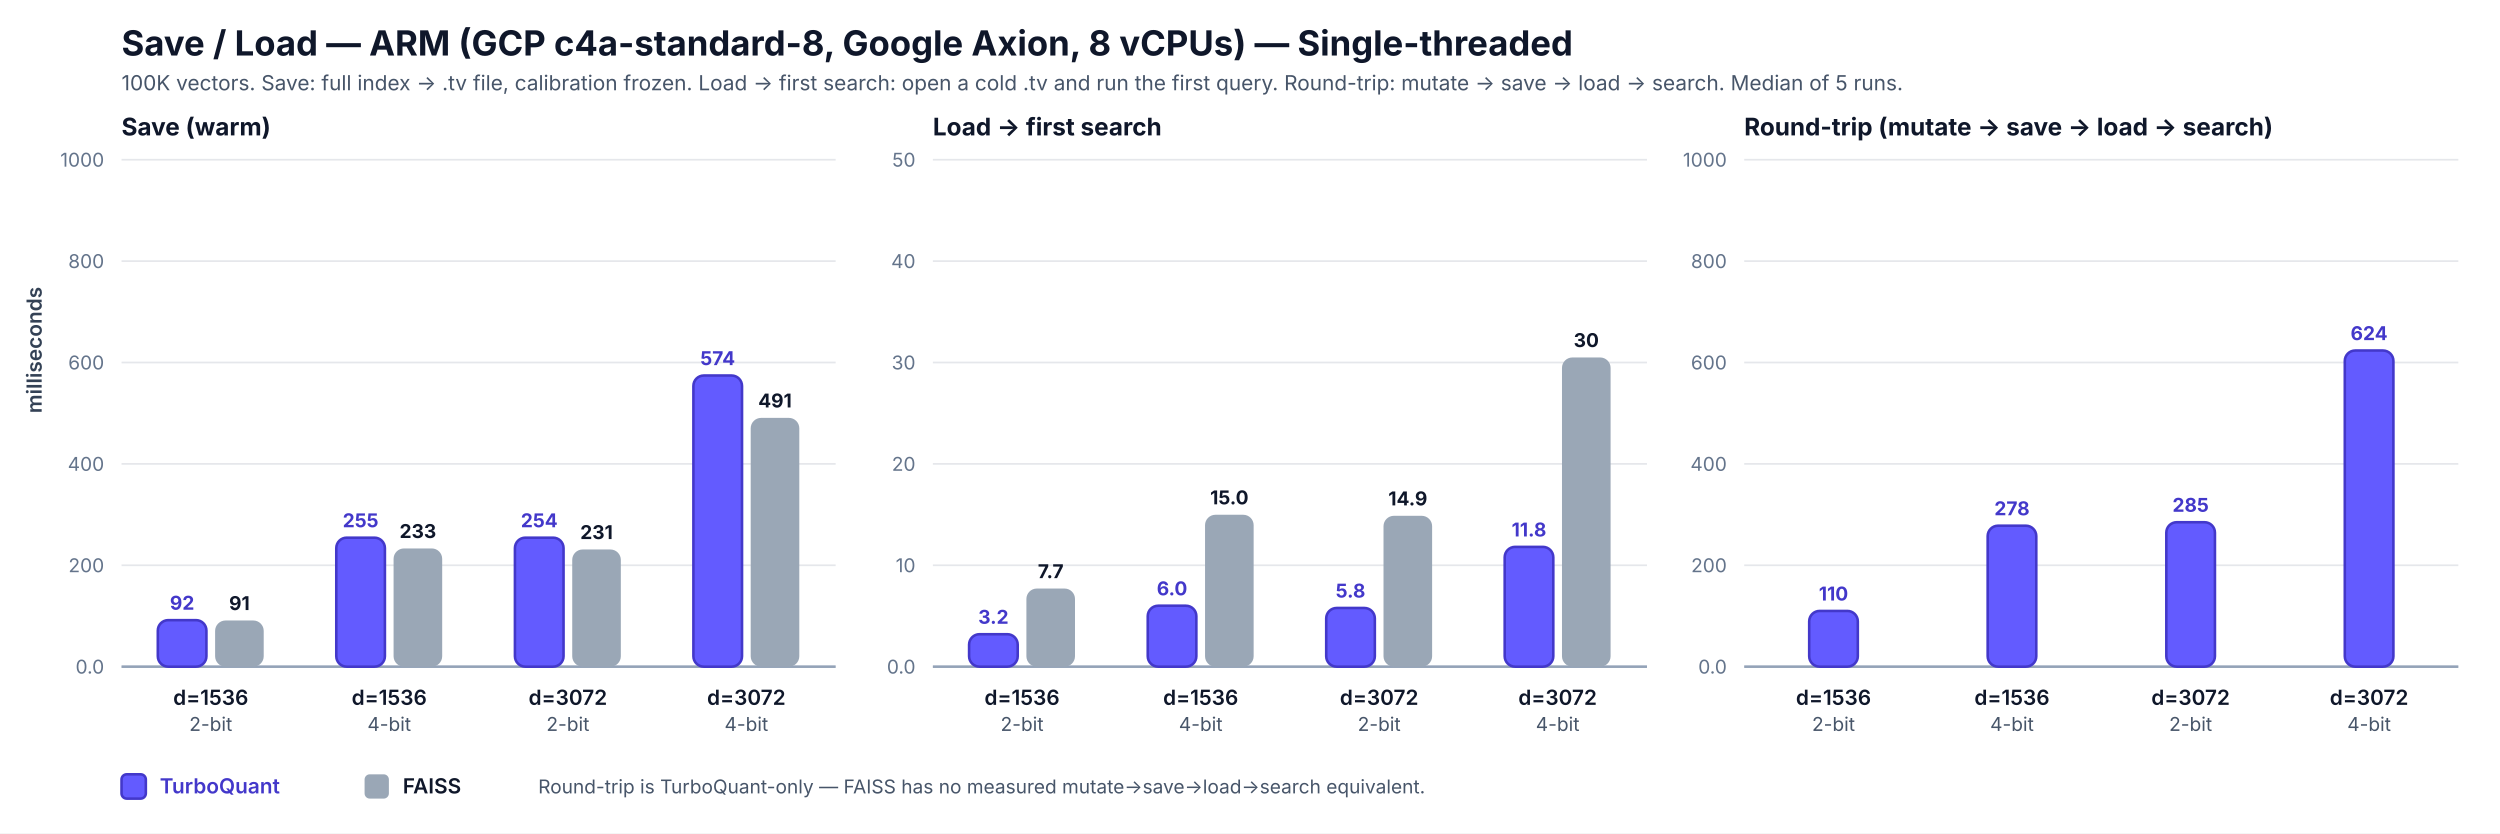
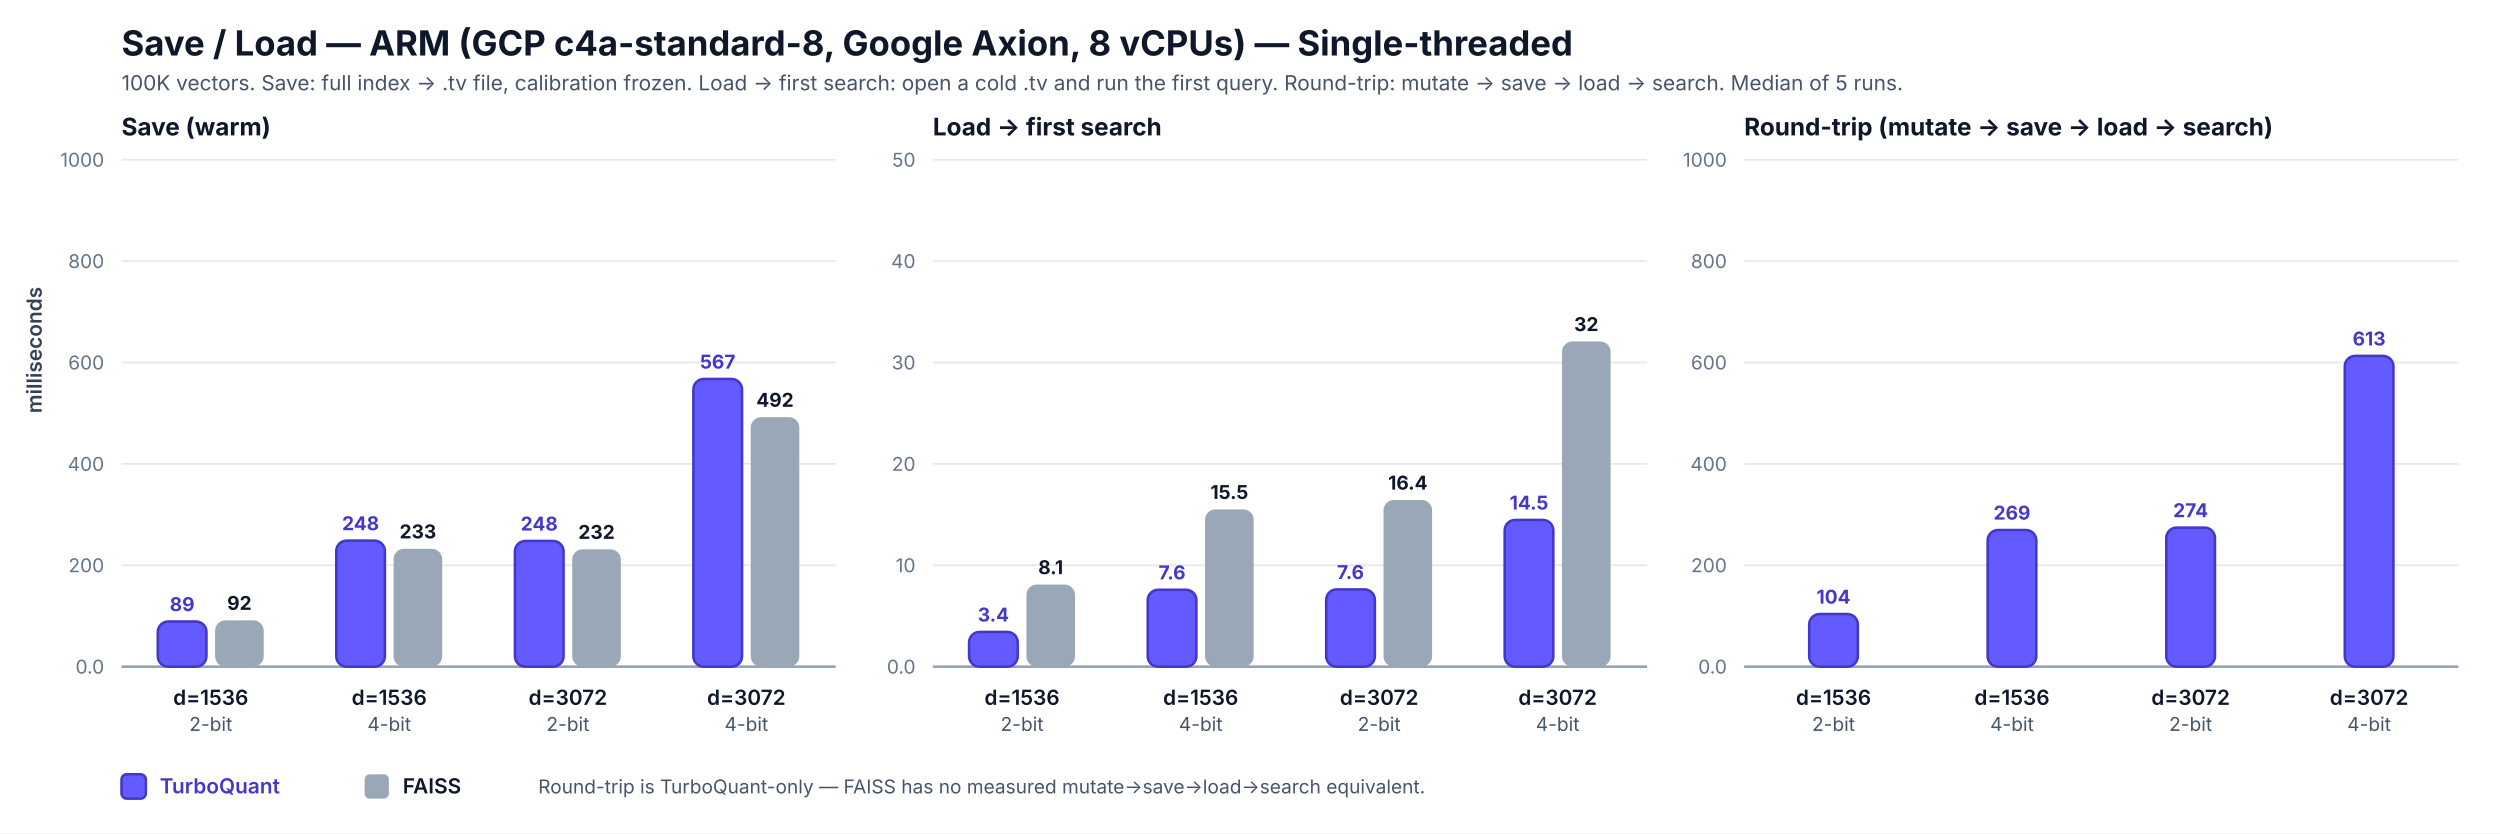
<svg xmlns="http://www.w3.org/2000/svg" width="1440" height="480" viewBox="0 0 1440 480" role="img" aria-label="Persist — ARM (GCP c4a-standard-8, Google Axion, 8 vCPUs) — Single-threaded">
  <style>
  .title { font: 700 20px -apple-system, BlinkMacSystemFont, "Segoe UI", sans-serif; fill: #0f172a; }
  .subtitle { font: 400 12px -apple-system, BlinkMacSystemFont, "Segoe UI", sans-serif; fill: #475569; }
  .panel { font: 700 14px -apple-system, BlinkMacSystemFont, "Segoe UI", sans-serif; fill: #0f172a; }
  .label { font: 600 12px -apple-system, BlinkMacSystemFont, "Segoe UI", sans-serif; fill: #0f172a; }
  .secondary { font: 400 11px -apple-system, BlinkMacSystemFont, "Segoe UI", sans-serif; fill: #475569; }
  .tick { font: 400 11px -apple-system, BlinkMacSystemFont, "Segoe UI", sans-serif; fill: #64748b; }
  .value { font: 700 11px -apple-system, BlinkMacSystemFont, "Segoe UI", sans-serif; fill: #0f172a; }
  .value-accent { font: 700 11px -apple-system, BlinkMacSystemFont, "Segoe UI", sans-serif; fill: #4338ca; }
  .axis { font: 600 12px -apple-system, BlinkMacSystemFont, "Segoe UI", sans-serif; fill: #334155; }
  .legend { font: 600 12px -apple-system, BlinkMacSystemFont, "Segoe UI", sans-serif; fill: #0f172a; }
</style>
  <rect width="100%" height="100%" fill="#ffffff" />
  <text x="70" y="32" class="title">Save / Load — ARM (GCP c4a-standard-8, Google Axion, 8 vCPUs) — Single-threaded</text>
  <text x="70" y="52" class="subtitle">100K vectors. Save: full index → .tv file, calibration frozen. Load → first search: open a cold .tv and run the first query. Round-trip: mutate → save → load → search. Median of 5 runs.</text>
  <line x1="70.0" y1="384.0" x2="481.333" y2="384.0" stroke="#e5e7eb" stroke-width="1" />
  <text x="60.0" y="388.0" text-anchor="end" class="tick">0.0</text>
  <line x1="70.0" y1="325.6" x2="481.333" y2="325.6" stroke="#e5e7eb" stroke-width="1" />
  <text x="60.0" y="329.6" text-anchor="end" class="tick">200</text>
  <line x1="70.0" y1="267.2" x2="481.333" y2="267.2" stroke="#e5e7eb" stroke-width="1" />
  <text x="60.0" y="271.2" text-anchor="end" class="tick">400</text>
  <line x1="70.0" y1="208.8" x2="481.333" y2="208.8" stroke="#e5e7eb" stroke-width="1" />
  <text x="60.0" y="212.8" text-anchor="end" class="tick">600</text>
  <line x1="70.0" y1="150.4" x2="481.333" y2="150.4" stroke="#e5e7eb" stroke-width="1" />
  <text x="60.0" y="154.4" text-anchor="end" class="tick">800</text>
  <line x1="70.0" y1="92.0" x2="481.333" y2="92.0" stroke="#e5e7eb" stroke-width="1" />
  <text x="60.0" y="96.0" text-anchor="end" class="tick">1000</text>
  <line x1="70.0" y1="384.0" x2="481.333" y2="384.0" stroke="#94a3b8" stroke-width="1.5" />
  <text x="70.0" y="78" class="panel">Save (warm)</text>
-   <rect x="90.9" y="357.2" width="28" height="26.8" rx="6" fill="#635bff" stroke="#4338ca" stroke-width="1.5" />
-   <text x="104.9" y="351.2" text-anchor="middle" class="value-accent">92</text>
-   <rect x="123.9" y="357.4" width="28" height="26.6" rx="6" fill="#9aa7b6" />
-   <text x="137.9" y="351.4" text-anchor="middle" class="value">91</text>
+   <rect x="90.9" y="358.0" width="28" height="26.0" rx="6" fill="#635bff" stroke="#4338ca" stroke-width="1.5" />
+   <text x="104.9" y="352.0" text-anchor="middle" class="value-accent">89</text>
+   <rect x="123.9" y="357.3" width="28" height="26.7" rx="6" fill="#9aa7b6" />
+   <text x="137.9" y="351.3" text-anchor="middle" class="value">92</text>
  <text x="121.4" y="406" text-anchor="middle" class="label">d=1536</text>
  <text x="121.4" y="421" text-anchor="middle" class="secondary">2-bit</text>
-   <rect x="193.7" y="309.7" width="28" height="74.3" rx="6" fill="#635bff" stroke="#4338ca" stroke-width="1.5" />
-   <text x="207.7" y="303.7" text-anchor="middle" class="value-accent">255</text>
-   <rect x="226.7" y="315.9" width="28" height="68.1" rx="6" fill="#9aa7b6" />
-   <text x="240.7" y="309.9" text-anchor="middle" class="value">233</text>
+   <rect x="193.7" y="311.4" width="28" height="72.6" rx="6" fill="#635bff" stroke="#4338ca" stroke-width="1.5" />
+   <text x="207.7" y="305.4" text-anchor="middle" class="value-accent">248</text>
+   <rect x="226.7" y="316.1" width="28" height="67.9" rx="6" fill="#9aa7b6" />
+   <text x="240.7" y="310.1" text-anchor="middle" class="value">233</text>
  <text x="224.2" y="406" text-anchor="middle" class="label">d=1536</text>
  <text x="224.2" y="421" text-anchor="middle" class="secondary">4-bit</text>
-   <rect x="296.6" y="309.7" width="28" height="74.3" rx="6" fill="#635bff" stroke="#4338ca" stroke-width="1.5" />
-   <text x="310.6" y="303.7" text-anchor="middle" class="value-accent">254</text>
-   <rect x="329.6" y="316.5" width="28" height="67.5" rx="6" fill="#9aa7b6" />
-   <text x="343.6" y="310.5" text-anchor="middle" class="value">231</text>
+   <rect x="296.6" y="311.6" width="28" height="72.4" rx="6" fill="#635bff" stroke="#4338ca" stroke-width="1.5" />
+   <text x="310.6" y="305.6" text-anchor="middle" class="value-accent">248</text>
+   <rect x="329.6" y="316.4" width="28" height="67.6" rx="6" fill="#9aa7b6" />
+   <text x="343.6" y="310.4" text-anchor="middle" class="value">232</text>
  <text x="327.1" y="406" text-anchor="middle" class="label">d=3072</text>
  <text x="327.1" y="421" text-anchor="middle" class="secondary">2-bit</text>
-   <rect x="399.4" y="216.3" width="28" height="167.7" rx="6" fill="#635bff" stroke="#4338ca" stroke-width="1.5" />
-   <text x="413.4" y="210.3" text-anchor="middle" class="value-accent">574</text>
-   <rect x="432.4" y="240.7" width="28" height="143.3" rx="6" fill="#9aa7b6" />
-   <text x="446.4" y="234.7" text-anchor="middle" class="value">491</text>
+   <rect x="399.4" y="218.3" width="28" height="165.7" rx="6" fill="#635bff" stroke="#4338ca" stroke-width="1.5" />
+   <text x="413.4" y="212.3" text-anchor="middle" class="value-accent">567</text>
+   <rect x="432.4" y="240.3" width="28" height="143.7" rx="6" fill="#9aa7b6" />
+   <text x="446.4" y="234.3" text-anchor="middle" class="value">492</text>
  <text x="429.9" y="406" text-anchor="middle" class="label">d=3072</text>
  <text x="429.9" y="421" text-anchor="middle" class="secondary">4-bit</text>
  <line x1="537.333" y1="384.0" x2="948.667" y2="384.0" stroke="#e5e7eb" stroke-width="1" />
  <text x="527.333" y="388.0" text-anchor="end" class="tick">0.0</text>
  <line x1="537.333" y1="325.6" x2="948.667" y2="325.6" stroke="#e5e7eb" stroke-width="1" />
  <text x="527.333" y="329.6" text-anchor="end" class="tick">10</text>
  <line x1="537.333" y1="267.2" x2="948.667" y2="267.2" stroke="#e5e7eb" stroke-width="1" />
  <text x="527.333" y="271.2" text-anchor="end" class="tick">20</text>
  <line x1="537.333" y1="208.8" x2="948.667" y2="208.8" stroke="#e5e7eb" stroke-width="1" />
  <text x="527.333" y="212.8" text-anchor="end" class="tick">30</text>
  <line x1="537.333" y1="150.4" x2="948.667" y2="150.4" stroke="#e5e7eb" stroke-width="1" />
  <text x="527.333" y="154.4" text-anchor="end" class="tick">40</text>
  <line x1="537.333" y1="92.0" x2="948.667" y2="92.0" stroke="#e5e7eb" stroke-width="1" />
  <text x="527.333" y="96.0" text-anchor="end" class="tick">50</text>
  <line x1="537.333" y1="384.0" x2="948.667" y2="384.0" stroke="#94a3b8" stroke-width="1.5" />
  <text x="537.333" y="78" class="panel">Load → first search</text>
-   <rect x="558.2" y="365.3" width="28" height="18.7" rx="6" fill="#635bff" stroke="#4338ca" stroke-width="1.5" />
-   <text x="572.2" y="359.3" text-anchor="middle" class="value-accent">3.2</text>
-   <rect x="591.2" y="339.0" width="28" height="45.0" rx="6" fill="#9aa7b6" />
-   <text x="605.2" y="333.0" text-anchor="middle" class="value">7.7</text>
+   <rect x="558.2" y="364.0" width="28" height="20.0" rx="6" fill="#635bff" stroke="#4338ca" stroke-width="1.5" />
+   <text x="572.2" y="358.0" text-anchor="middle" class="value-accent">3.4</text>
+   <rect x="591.2" y="336.7" width="28" height="47.3" rx="6" fill="#9aa7b6" />
+   <text x="605.2" y="330.7" text-anchor="middle" class="value">8.1</text>
  <text x="588.7" y="406" text-anchor="middle" class="label">d=1536</text>
  <text x="588.7" y="421" text-anchor="middle" class="secondary">2-bit</text>
-   <rect x="661.1" y="348.9" width="28" height="35.1" rx="6" fill="#635bff" stroke="#4338ca" stroke-width="1.5" />
-   <text x="675.1" y="342.9" text-anchor="middle" class="value-accent">6.0</text>
-   <rect x="694.1" y="296.5" width="28" height="87.5" rx="6" fill="#9aa7b6" />
-   <text x="708.1" y="290.5" text-anchor="middle" class="value">15.0</text>
+   <rect x="661.1" y="339.7" width="28" height="44.3" rx="6" fill="#635bff" stroke="#4338ca" stroke-width="1.5" />
+   <text x="675.1" y="333.7" text-anchor="middle" class="value-accent">7.6</text>
+   <rect x="694.1" y="293.4" width="28" height="90.6" rx="6" fill="#9aa7b6" />
+   <text x="708.1" y="287.4" text-anchor="middle" class="value">15.5</text>
  <text x="691.6" y="406" text-anchor="middle" class="label">d=1536</text>
  <text x="691.6" y="421" text-anchor="middle" class="secondary">4-bit</text>
-   <rect x="763.9" y="350.2" width="28" height="33.8" rx="6" fill="#635bff" stroke="#4338ca" stroke-width="1.5" />
-   <text x="777.9" y="344.2" text-anchor="middle" class="value-accent">5.8</text>
-   <rect x="796.9" y="297.1" width="28" height="86.9" rx="6" fill="#9aa7b6" />
-   <text x="810.9" y="291.1" text-anchor="middle" class="value">14.9</text>
+   <rect x="763.9" y="339.5" width="28" height="44.5" rx="6" fill="#635bff" stroke="#4338ca" stroke-width="1.5" />
+   <text x="777.9" y="333.5" text-anchor="middle" class="value-accent">7.6</text>
+   <rect x="796.9" y="288.0" width="28" height="96.0" rx="6" fill="#9aa7b6" />
+   <text x="810.9" y="282.0" text-anchor="middle" class="value">16.4</text>
  <text x="794.4" y="406" text-anchor="middle" class="label">d=3072</text>
  <text x="794.4" y="421" text-anchor="middle" class="secondary">2-bit</text>
-   <rect x="866.7" y="315.0" width="28" height="69.0" rx="6" fill="#635bff" stroke="#4338ca" stroke-width="1.5" />
-   <text x="880.7" y="309.0" text-anchor="middle" class="value-accent">11.8</text>
-   <rect x="899.7" y="205.9" width="28" height="178.1" rx="6" fill="#9aa7b6" />
-   <text x="913.7" y="199.9" text-anchor="middle" class="value">30</text>
+   <rect x="866.7" y="299.5" width="28" height="84.5" rx="6" fill="#635bff" stroke="#4338ca" stroke-width="1.5" />
+   <text x="880.7" y="293.5" text-anchor="middle" class="value-accent">14.5</text>
+   <rect x="899.7" y="196.7" width="28" height="187.3" rx="6" fill="#9aa7b6" />
+   <text x="913.7" y="190.7" text-anchor="middle" class="value">32</text>
  <text x="897.2" y="406" text-anchor="middle" class="label">d=3072</text>
  <text x="897.2" y="421" text-anchor="middle" class="secondary">4-bit</text>
  <line x1="1004.667" y1="384.0" x2="1416.0" y2="384.0" stroke="#e5e7eb" stroke-width="1" />
  <text x="994.667" y="388.0" text-anchor="end" class="tick">0.0</text>
  <line x1="1004.667" y1="325.6" x2="1416.0" y2="325.6" stroke="#e5e7eb" stroke-width="1" />
  <text x="994.667" y="329.6" text-anchor="end" class="tick">200</text>
  <line x1="1004.667" y1="267.2" x2="1416.0" y2="267.2" stroke="#e5e7eb" stroke-width="1" />
  <text x="994.667" y="271.2" text-anchor="end" class="tick">400</text>
  <line x1="1004.667" y1="208.8" x2="1416.0" y2="208.8" stroke="#e5e7eb" stroke-width="1" />
  <text x="994.667" y="212.8" text-anchor="end" class="tick">600</text>
  <line x1="1004.667" y1="150.4" x2="1416.0" y2="150.4" stroke="#e5e7eb" stroke-width="1" />
  <text x="994.667" y="154.4" text-anchor="end" class="tick">800</text>
  <line x1="1004.667" y1="92.0" x2="1416.0" y2="92.0" stroke="#e5e7eb" stroke-width="1" />
  <text x="994.667" y="96.0" text-anchor="end" class="tick">1000</text>
  <line x1="1004.667" y1="384.0" x2="1416.0" y2="384.0" stroke="#94a3b8" stroke-width="1.5" />
  <text x="1004.667" y="78" class="panel">Round-trip (mutate → save → load → search)</text>
-   <rect x="1042.1" y="351.9" width="28" height="32.1" rx="6" fill="#635bff" stroke="#4338ca" stroke-width="1.5" />
-   <text x="1056.1" y="345.9" text-anchor="middle" class="value-accent">110</text>
+   <rect x="1042.1" y="353.7" width="28" height="30.3" rx="6" fill="#635bff" stroke="#4338ca" stroke-width="1.5" />
+   <text x="1056.1" y="347.7" text-anchor="middle" class="value-accent">104</text>
  <text x="1056.1" y="406" text-anchor="middle" class="label">d=1536</text>
  <text x="1056.1" y="421" text-anchor="middle" class="secondary">2-bit</text>
-   <rect x="1144.9" y="302.8" width="28" height="81.2" rx="6" fill="#635bff" stroke="#4338ca" stroke-width="1.5" />
-   <text x="1158.9" y="296.8" text-anchor="middle" class="value-accent">278</text>
+   <rect x="1144.9" y="305.3" width="28" height="78.7" rx="6" fill="#635bff" stroke="#4338ca" stroke-width="1.5" />
+   <text x="1158.9" y="299.3" text-anchor="middle" class="value-accent">269</text>
  <text x="1158.9" y="406" text-anchor="middle" class="label">d=1536</text>
  <text x="1158.9" y="421" text-anchor="middle" class="secondary">4-bit</text>
-   <rect x="1247.8" y="300.8" width="28" height="83.2" rx="6" fill="#635bff" stroke="#4338ca" stroke-width="1.5" />
-   <text x="1261.8" y="294.8" text-anchor="middle" class="value-accent">285</text>
+   <rect x="1247.8" y="303.9" width="28" height="80.1" rx="6" fill="#635bff" stroke="#4338ca" stroke-width="1.5" />
+   <text x="1261.8" y="297.9" text-anchor="middle" class="value-accent">274</text>
  <text x="1261.8" y="406" text-anchor="middle" class="label">d=3072</text>
  <text x="1261.8" y="421" text-anchor="middle" class="secondary">2-bit</text>
-   <rect x="1350.6" y="201.9" width="28" height="182.1" rx="6" fill="#635bff" stroke="#4338ca" stroke-width="1.5" />
-   <text x="1364.6" y="195.9" text-anchor="middle" class="value-accent">624</text>
+   <rect x="1350.6" y="205.0" width="28" height="179.0" rx="6" fill="#635bff" stroke="#4338ca" stroke-width="1.5" />
+   <text x="1364.6" y="199.0" text-anchor="middle" class="value-accent">613</text>
  <text x="1364.6" y="406" text-anchor="middle" class="label">d=3072</text>
  <text x="1364.6" y="421" text-anchor="middle" class="secondary">4-bit</text>
  <text x="24" y="238.0" transform="rotate(-90, 24, 238.0)" class="axis">milliseconds</text>
  <rect x="70" y="446" width="14" height="14" rx="3" fill="#635bff" stroke="#4338ca" stroke-width="1.5" />
  <text x="92" y="457" class="legend" style="fill: #4338ca;">TurboQuant</text>
  <rect x="210" y="446" width="14" height="14" rx="3" fill="#9aa7b6" />
  <text x="232" y="457" class="legend">FAISS</text>
  <text x="310" y="457" class="secondary">Round-trip is TurboQuant-only — FAISS has no measured mutate→save→load→search equivalent.</text>
</svg>
